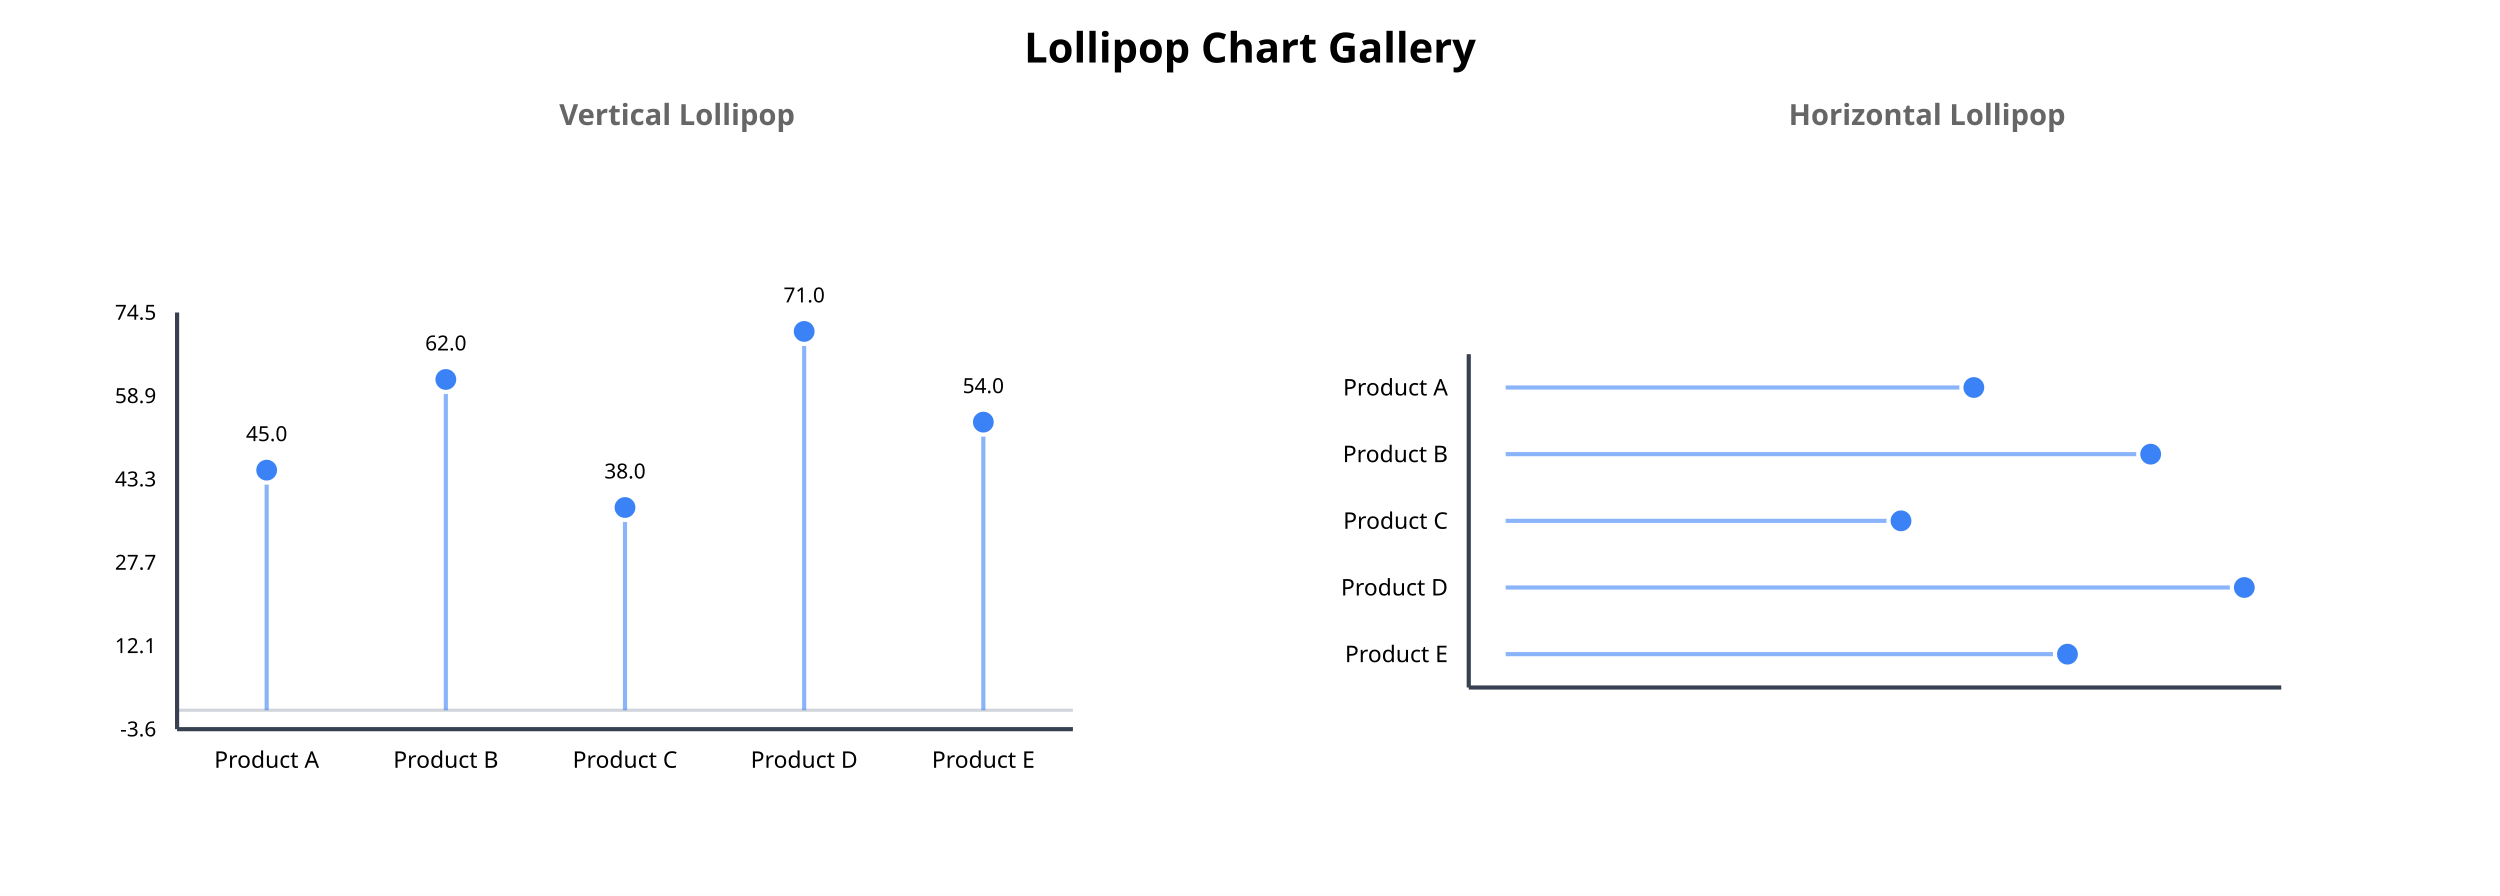
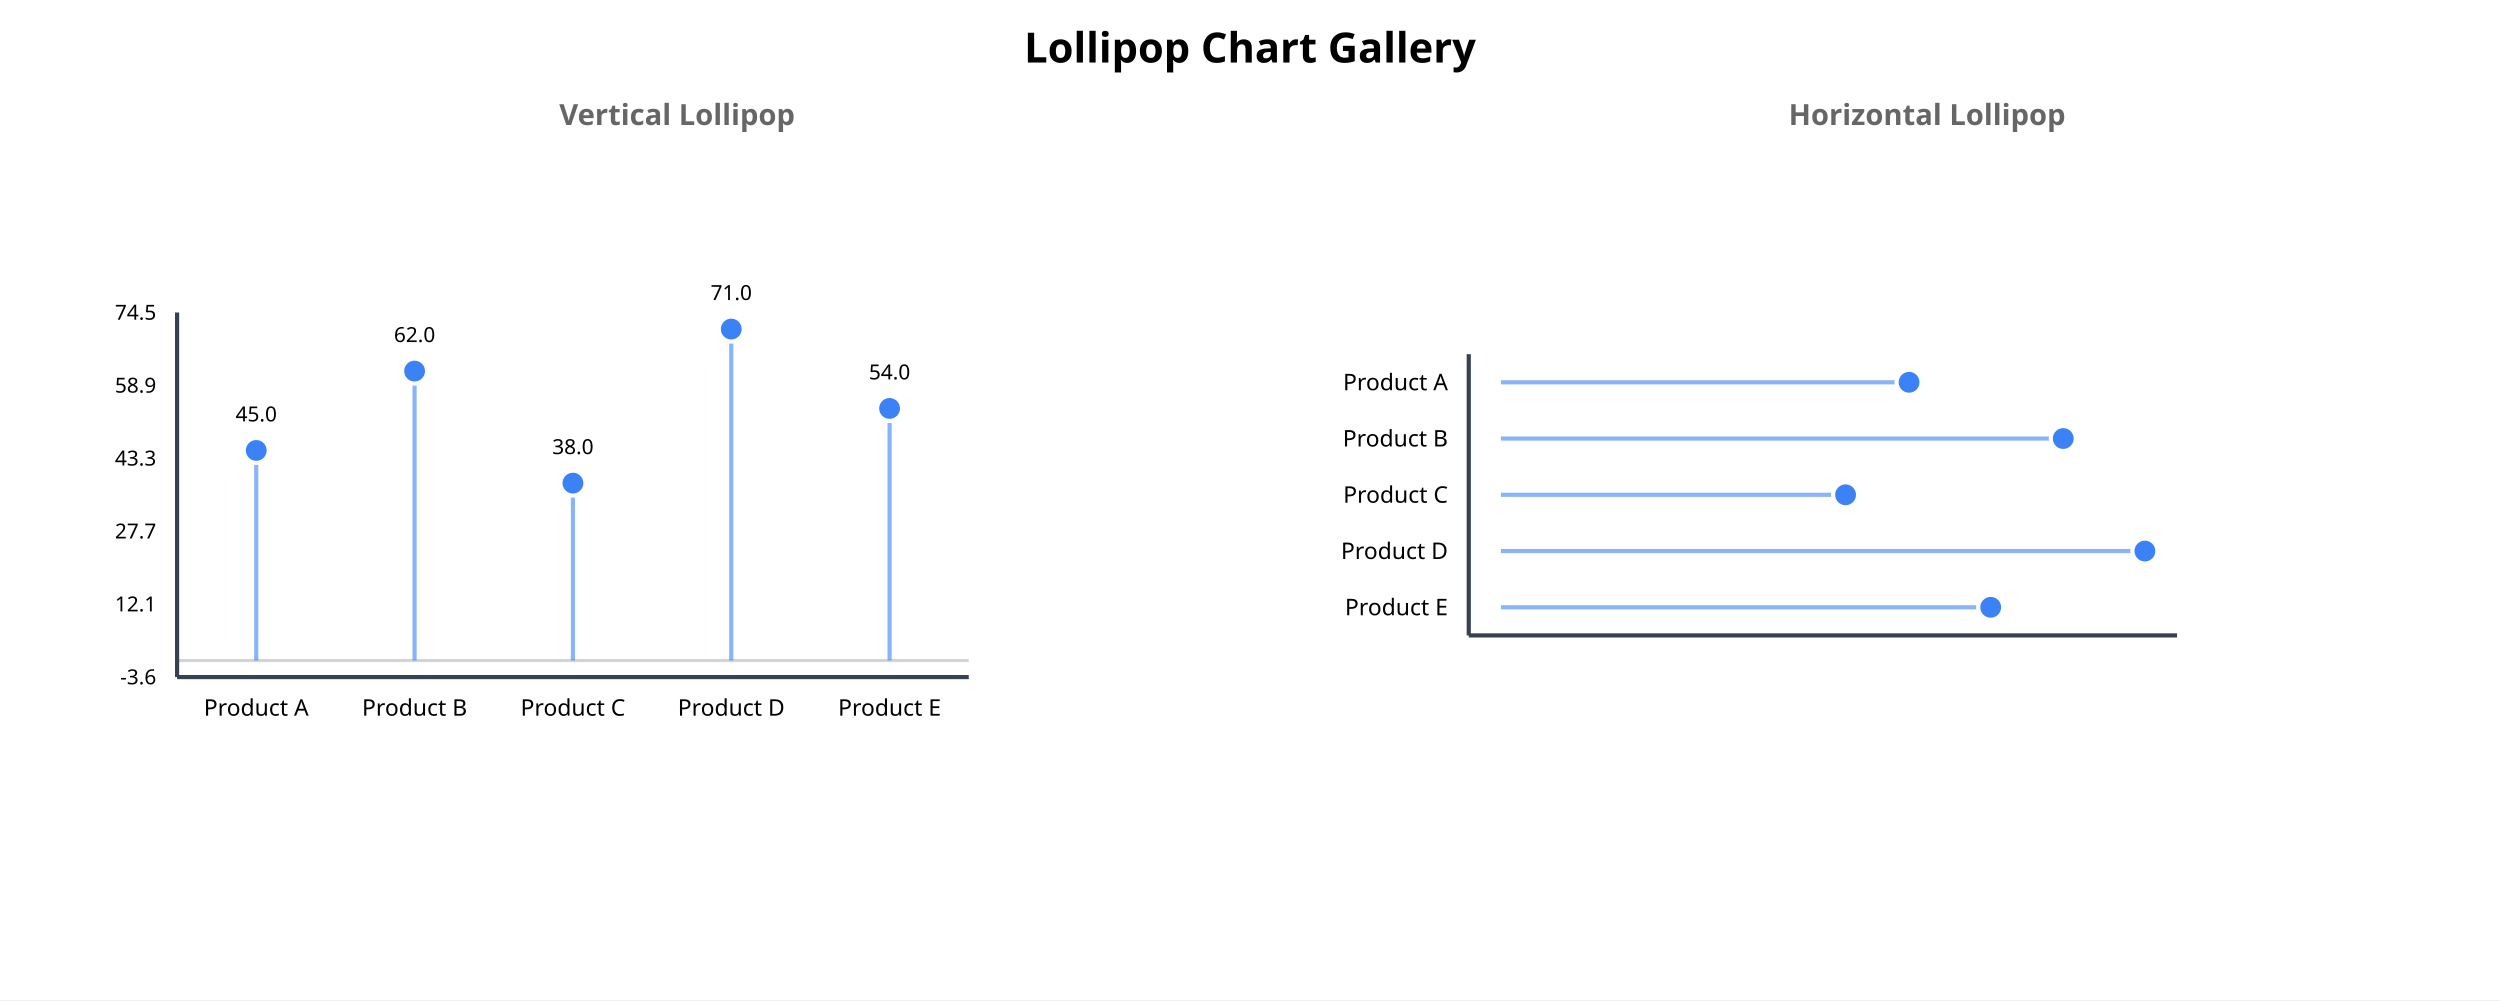
- <svg xmlns="http://www.w3.org/2000/svg" width="1200" height="430" viewBox="0 0 1200 430">
-   <rect x="0.00" y="0.00" width="1200.00" height="430.00" fill="#ffffff" />
+ <svg xmlns="http://www.w3.org/2000/svg" width="1200" height="480" viewBox="0 0 1200 480">
+   <rect x="0.00" y="0.00" width="1200.00" height="480.00" fill="#ffffff" />
  <text x="600.00" y="30.00" fill="#000000" text-anchor="middle" font-family="sans-serif" font-size="20.00px" font-weight="bold">Lollipop Chart Gallery</text>
-   <g transform="translate(25, 60)">
+   <g transform="translate(25.00, 60.00)">
    <text x="300.00" y="0.00" fill="#666" text-anchor="middle" font-family="sans-serif" font-size="14.00px" font-weight="bold">Vertical Lollipop</text>
-     <g transform="translate(0, 30)">
-       <line x1="60.00" y1="250.91" x2="490.00" y2="250.91" stroke="#d1d5db" stroke-width="1.50" />
-       <line x1="60.00" y1="60.00" x2="60.00" y2="260.00" stroke="#374151" stroke-width="2.00" />
-       <line x1="60.00" y1="260.00" x2="490.00" y2="260.00" stroke="#374151" stroke-width="2.00" />
-       <line x1="103.00" y1="250.91" x2="103.00" y2="135.67" stroke="#3b82f6" stroke-width="2.00" opacity="0.60" />
-       <circle cx="103.00" cy="135.67" r="6.00" fill="#3b82f6" stroke="#ffffff" stroke-width="2.00" />
-       <text x="103.00" y="270.00" text-anchor="middle" dominant-baseline="hanging" font-family="sans-serif" font-size="11.00px">Product A</text>
-       <text x="103.00" y="124.67" text-anchor="middle" dominant-baseline="text-bottom" font-family="sans-serif" font-size="10.00px">45.0</text>
-       <line x1="189.00" y1="250.91" x2="189.00" y2="92.14" stroke="#3b82f6" stroke-width="2.00" opacity="0.60" />
-       <circle cx="189.00" cy="92.14" r="6.00" fill="#3b82f6" stroke="#ffffff" stroke-width="2.00" />
-       <text x="189.00" y="270.00" text-anchor="middle" dominant-baseline="hanging" font-family="sans-serif" font-size="11.00px">Product B</text>
-       <text x="189.00" y="81.14" text-anchor="middle" dominant-baseline="text-bottom" font-family="sans-serif" font-size="10.00px">62.0</text>
-       <line x1="275.00" y1="250.91" x2="275.00" y2="153.60" stroke="#3b82f6" stroke-width="2.00" opacity="0.60" />
-       <circle cx="275.00" cy="153.60" r="6.00" fill="#3b82f6" stroke="#ffffff" stroke-width="2.00" />
-       <text x="275.00" y="270.00" text-anchor="middle" dominant-baseline="hanging" font-family="sans-serif" font-size="11.00px">Product C</text>
-       <text x="275.00" y="142.60" text-anchor="middle" dominant-baseline="text-bottom" font-family="sans-serif" font-size="10.00px">38.0</text>
-       <line x1="361.00" y1="250.91" x2="361.00" y2="69.09" stroke="#3b82f6" stroke-width="2.00" opacity="0.60" />
-       <circle cx="361.00" cy="69.09" r="6.00" fill="#3b82f6" stroke="#ffffff" stroke-width="2.00" />
-       <text x="361.00" y="270.00" text-anchor="middle" dominant-baseline="hanging" font-family="sans-serif" font-size="11.00px">Product D</text>
-       <text x="361.00" y="58.09" text-anchor="middle" dominant-baseline="text-bottom" font-family="sans-serif" font-size="10.00px">71.0</text>
-       <line x1="447.00" y1="250.91" x2="447.00" y2="112.62" stroke="#3b82f6" stroke-width="2.00" opacity="0.60" />
-       <circle cx="447.00" cy="112.62" r="6.00" fill="#3b82f6" stroke="#ffffff" stroke-width="2.00" />
-       <text x="447.00" y="270.00" text-anchor="middle" dominant-baseline="hanging" font-family="sans-serif" font-size="11.00px">Product E</text>
-       <text x="447.00" y="101.62" text-anchor="middle" dominant-baseline="text-bottom" font-family="sans-serif" font-size="10.00px">54.0</text>
-       <text x="50.00" y="260.00" text-anchor="end" dominant-baseline="middle" font-family="sans-serif" font-size="10.00px">-3.6</text>
-       <text x="50.00" y="220.00" text-anchor="end" dominant-baseline="middle" font-family="sans-serif" font-size="10.00px">12.1</text>
-       <text x="50.00" y="180.00" text-anchor="end" dominant-baseline="middle" font-family="sans-serif" font-size="10.00px">27.7</text>
-       <text x="50.00" y="140.00" text-anchor="end" dominant-baseline="middle" font-family="sans-serif" font-size="10.00px">43.3</text>
-       <text x="50.00" y="100.00" text-anchor="end" dominant-baseline="middle" font-family="sans-serif" font-size="10.00px">58.9</text>
+     <g transform="translate(0, 30.00)">
+       <line x1="60.00" y1="227.05" x2="440.00" y2="227.05" stroke="#d1d5db" stroke-width="1.50" />
+       <line x1="60.00" y1="60.00" x2="60.00" y2="235.00" stroke="#374151" stroke-width="2.00" />
+       <line x1="60.00" y1="235.00" x2="440.00" y2="235.00" stroke="#374151" stroke-width="2.00" />
+       <line x1="98.00" y1="227.05" x2="98.00" y2="126.21" stroke="#3b82f6" stroke-width="2.00" opacity="0.60" />
+       <circle cx="98.00" cy="126.21" r="6.00" fill="#3b82f6" stroke="#ffffff" stroke-width="2.00" />
+       <text x="98.00" y="245.00" text-anchor="middle" dominant-baseline="hanging" font-family="sans-serif" font-size="11.00px">Product A</text>
+       <text x="98.00" y="115.21" text-anchor="middle" dominant-baseline="text-bottom" font-family="sans-serif" font-size="10.00px">45.0</text>
+       <line x1="174.00" y1="227.05" x2="174.00" y2="88.12" stroke="#3b82f6" stroke-width="2.00" opacity="0.60" />
+       <circle cx="174.00" cy="88.12" r="6.00" fill="#3b82f6" stroke="#ffffff" stroke-width="2.00" />
+       <text x="174.00" y="245.00" text-anchor="middle" dominant-baseline="hanging" font-family="sans-serif" font-size="11.00px">Product B</text>
+       <text x="174.00" y="77.12" text-anchor="middle" dominant-baseline="text-bottom" font-family="sans-serif" font-size="10.00px">62.0</text>
+       <line x1="250.00" y1="227.05" x2="250.00" y2="141.90" stroke="#3b82f6" stroke-width="2.00" opacity="0.60" />
+       <circle cx="250.00" cy="141.90" r="6.00" fill="#3b82f6" stroke="#ffffff" stroke-width="2.00" />
+       <text x="250.00" y="245.00" text-anchor="middle" dominant-baseline="hanging" font-family="sans-serif" font-size="11.00px">Product C</text>
+       <text x="250.00" y="130.90" text-anchor="middle" dominant-baseline="text-bottom" font-family="sans-serif" font-size="10.00px">38.0</text>
+       <line x1="326.00" y1="227.05" x2="326.00" y2="67.95" stroke="#3b82f6" stroke-width="2.00" opacity="0.60" />
+       <circle cx="326.00" cy="67.95" r="6.00" fill="#3b82f6" stroke="#ffffff" stroke-width="2.00" />
+       <text x="326.00" y="245.00" text-anchor="middle" dominant-baseline="hanging" font-family="sans-serif" font-size="11.00px">Product D</text>
+       <text x="326.00" y="56.95" text-anchor="middle" dominant-baseline="text-bottom" font-family="sans-serif" font-size="10.00px">71.0</text>
+       <line x1="402.00" y1="227.05" x2="402.00" y2="106.05" stroke="#3b82f6" stroke-width="2.00" opacity="0.60" />
+       <circle cx="402.00" cy="106.05" r="6.00" fill="#3b82f6" stroke="#ffffff" stroke-width="2.00" />
+       <text x="402.00" y="245.00" text-anchor="middle" dominant-baseline="hanging" font-family="sans-serif" font-size="11.00px">Product E</text>
+       <text x="402.00" y="95.05" text-anchor="middle" dominant-baseline="text-bottom" font-family="sans-serif" font-size="10.00px">54.0</text>
+       <text x="50.00" y="235.00" text-anchor="end" dominant-baseline="middle" font-family="sans-serif" font-size="10.00px">-3.6</text>
+       <text x="50.00" y="200.00" text-anchor="end" dominant-baseline="middle" font-family="sans-serif" font-size="10.00px">12.1</text>
+       <text x="50.00" y="165.00" text-anchor="end" dominant-baseline="middle" font-family="sans-serif" font-size="10.00px">27.7</text>
+       <text x="50.00" y="130.00" text-anchor="end" dominant-baseline="middle" font-family="sans-serif" font-size="10.00px">43.3</text>
+       <text x="50.00" y="95.00" text-anchor="end" dominant-baseline="middle" font-family="sans-serif" font-size="10.00px">58.9</text>
      <text x="50.00" y="60.00" text-anchor="end" dominant-baseline="middle" font-family="sans-serif" font-size="10.00px">74.5</text>
    </g>
  </g>
-   <g transform="translate(625, 60)">
+   <g transform="translate(625.00, 60.00)">
    <text x="300.00" y="0.00" fill="#666" text-anchor="middle" font-family="sans-serif" font-size="14.00px" font-weight="bold">Horizontal Lollipop</text>
-     <g transform="translate(0, 30)">
-       <line x1="80.00" y1="80.00" x2="80.00" y2="240.00" stroke="#374151" stroke-width="2.00" />
-       <line x1="80.00" y1="240.00" x2="470.00" y2="240.00" stroke="#374151" stroke-width="2.00" />
-       <line x1="97.73" y1="96.00" x2="322.44" y2="96.00" stroke="#3b82f6" stroke-width="2.00" opacity="0.60" />
-       <circle cx="322.44" cy="96.00" r="6.00" fill="#3b82f6" stroke="#ffffff" stroke-width="2.00" />
-       <text x="70.00" y="96.00" text-anchor="end" dominant-baseline="middle" font-family="sans-serif" font-size="11.00px">Product A</text>
-       <line x1="97.73" y1="128.00" x2="407.33" y2="128.00" stroke="#3b82f6" stroke-width="2.00" opacity="0.60" />
-       <circle cx="407.33" cy="128.00" r="6.00" fill="#3b82f6" stroke="#ffffff" stroke-width="2.00" />
-       <text x="70.00" y="128.00" text-anchor="end" dominant-baseline="middle" font-family="sans-serif" font-size="11.00px">Product B</text>
-       <line x1="97.73" y1="160.00" x2="287.48" y2="160.00" stroke="#3b82f6" stroke-width="2.00" opacity="0.60" />
-       <circle cx="287.48" cy="160.00" r="6.00" fill="#3b82f6" stroke="#ffffff" stroke-width="2.00" />
-       <text x="70.00" y="160.00" text-anchor="end" dominant-baseline="middle" font-family="sans-serif" font-size="11.00px">Product C</text>
-       <line x1="97.73" y1="192.00" x2="452.27" y2="192.00" stroke="#3b82f6" stroke-width="2.00" opacity="0.60" />
-       <circle cx="452.27" cy="192.00" r="6.00" fill="#3b82f6" stroke="#ffffff" stroke-width="2.00" />
-       <text x="70.00" y="192.00" text-anchor="end" dominant-baseline="middle" font-family="sans-serif" font-size="11.00px">Product D</text>
-       <line x1="97.73" y1="224.00" x2="367.38" y2="224.00" stroke="#3b82f6" stroke-width="2.00" opacity="0.60" />
-       <circle cx="367.38" cy="224.00" r="6.00" fill="#3b82f6" stroke="#ffffff" stroke-width="2.00" />
-       <text x="70.00" y="224.00" text-anchor="end" dominant-baseline="middle" font-family="sans-serif" font-size="11.00px">Product E</text>
+     <g transform="translate(0, 30.00)">
+       <line x1="80.00" y1="80.00" x2="80.00" y2="215.00" stroke="#374151" stroke-width="2.00" />
+       <line x1="80.00" y1="215.00" x2="420.00" y2="215.00" stroke="#374151" stroke-width="2.00" />
+       <line x1="95.45" y1="93.50" x2="291.36" y2="93.50" stroke="#3b82f6" stroke-width="2.00" opacity="0.60" />
+       <circle cx="291.36" cy="93.50" r="6.00" fill="#3b82f6" stroke="#ffffff" stroke-width="2.00" />
+       <text x="70.00" y="93.50" text-anchor="end" dominant-baseline="middle" font-family="sans-serif" font-size="11.00px">Product A</text>
+       <line x1="95.45" y1="120.50" x2="365.36" y2="120.50" stroke="#3b82f6" stroke-width="2.00" opacity="0.60" />
+       <circle cx="365.36" cy="120.50" r="6.00" fill="#3b82f6" stroke="#ffffff" stroke-width="2.00" />
+       <text x="70.00" y="120.50" text-anchor="end" dominant-baseline="middle" font-family="sans-serif" font-size="11.00px">Product B</text>
+       <line x1="95.45" y1="147.50" x2="260.88" y2="147.50" stroke="#3b82f6" stroke-width="2.00" opacity="0.60" />
+       <circle cx="260.88" cy="147.50" r="6.00" fill="#3b82f6" stroke="#ffffff" stroke-width="2.00" />
+       <text x="70.00" y="147.50" text-anchor="end" dominant-baseline="middle" font-family="sans-serif" font-size="11.00px">Product C</text>
+       <line x1="95.45" y1="174.50" x2="404.55" y2="174.50" stroke="#3b82f6" stroke-width="2.00" opacity="0.60" />
+       <circle cx="404.55" cy="174.50" r="6.00" fill="#3b82f6" stroke="#ffffff" stroke-width="2.00" />
+       <text x="70.00" y="174.50" text-anchor="end" dominant-baseline="middle" font-family="sans-serif" font-size="11.00px">Product D</text>
+       <line x1="95.45" y1="201.50" x2="330.54" y2="201.50" stroke="#3b82f6" stroke-width="2.00" opacity="0.60" />
+       <circle cx="330.54" cy="201.50" r="6.00" fill="#3b82f6" stroke="#ffffff" stroke-width="2.00" />
+       <text x="70.00" y="201.50" text-anchor="end" dominant-baseline="middle" font-family="sans-serif" font-size="11.00px">Product E</text>
    </g>
  </g>
</svg>
